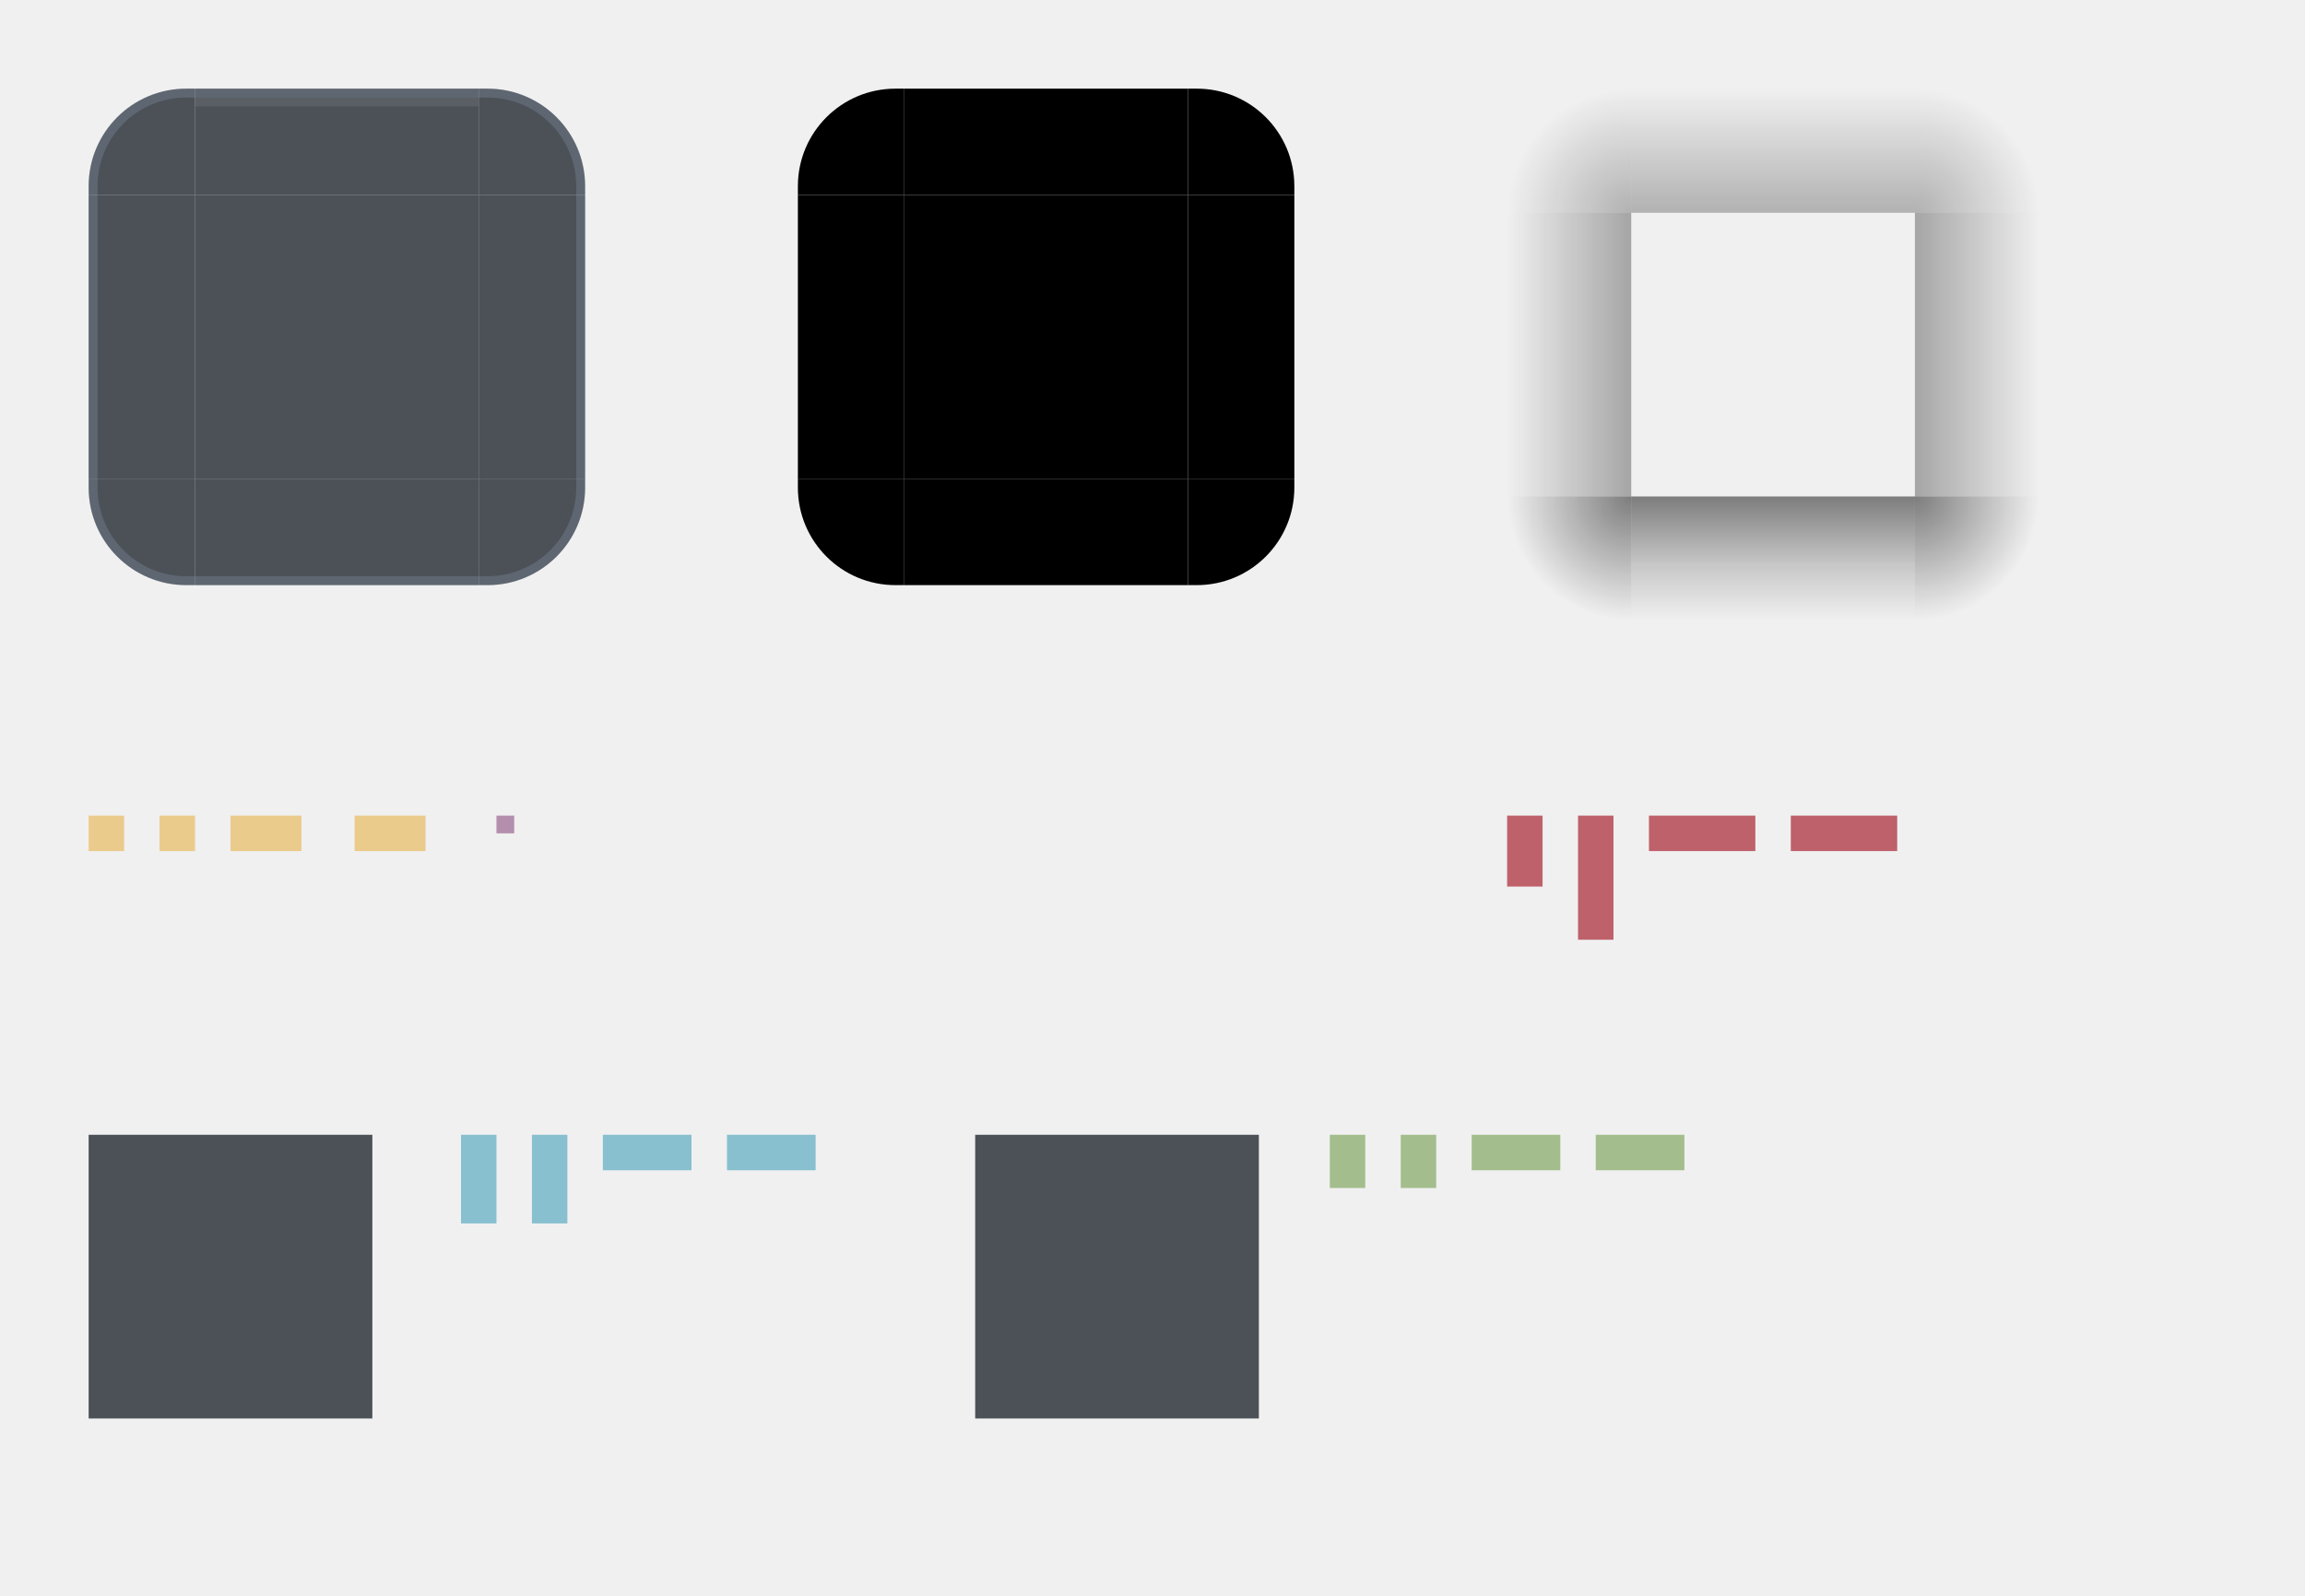
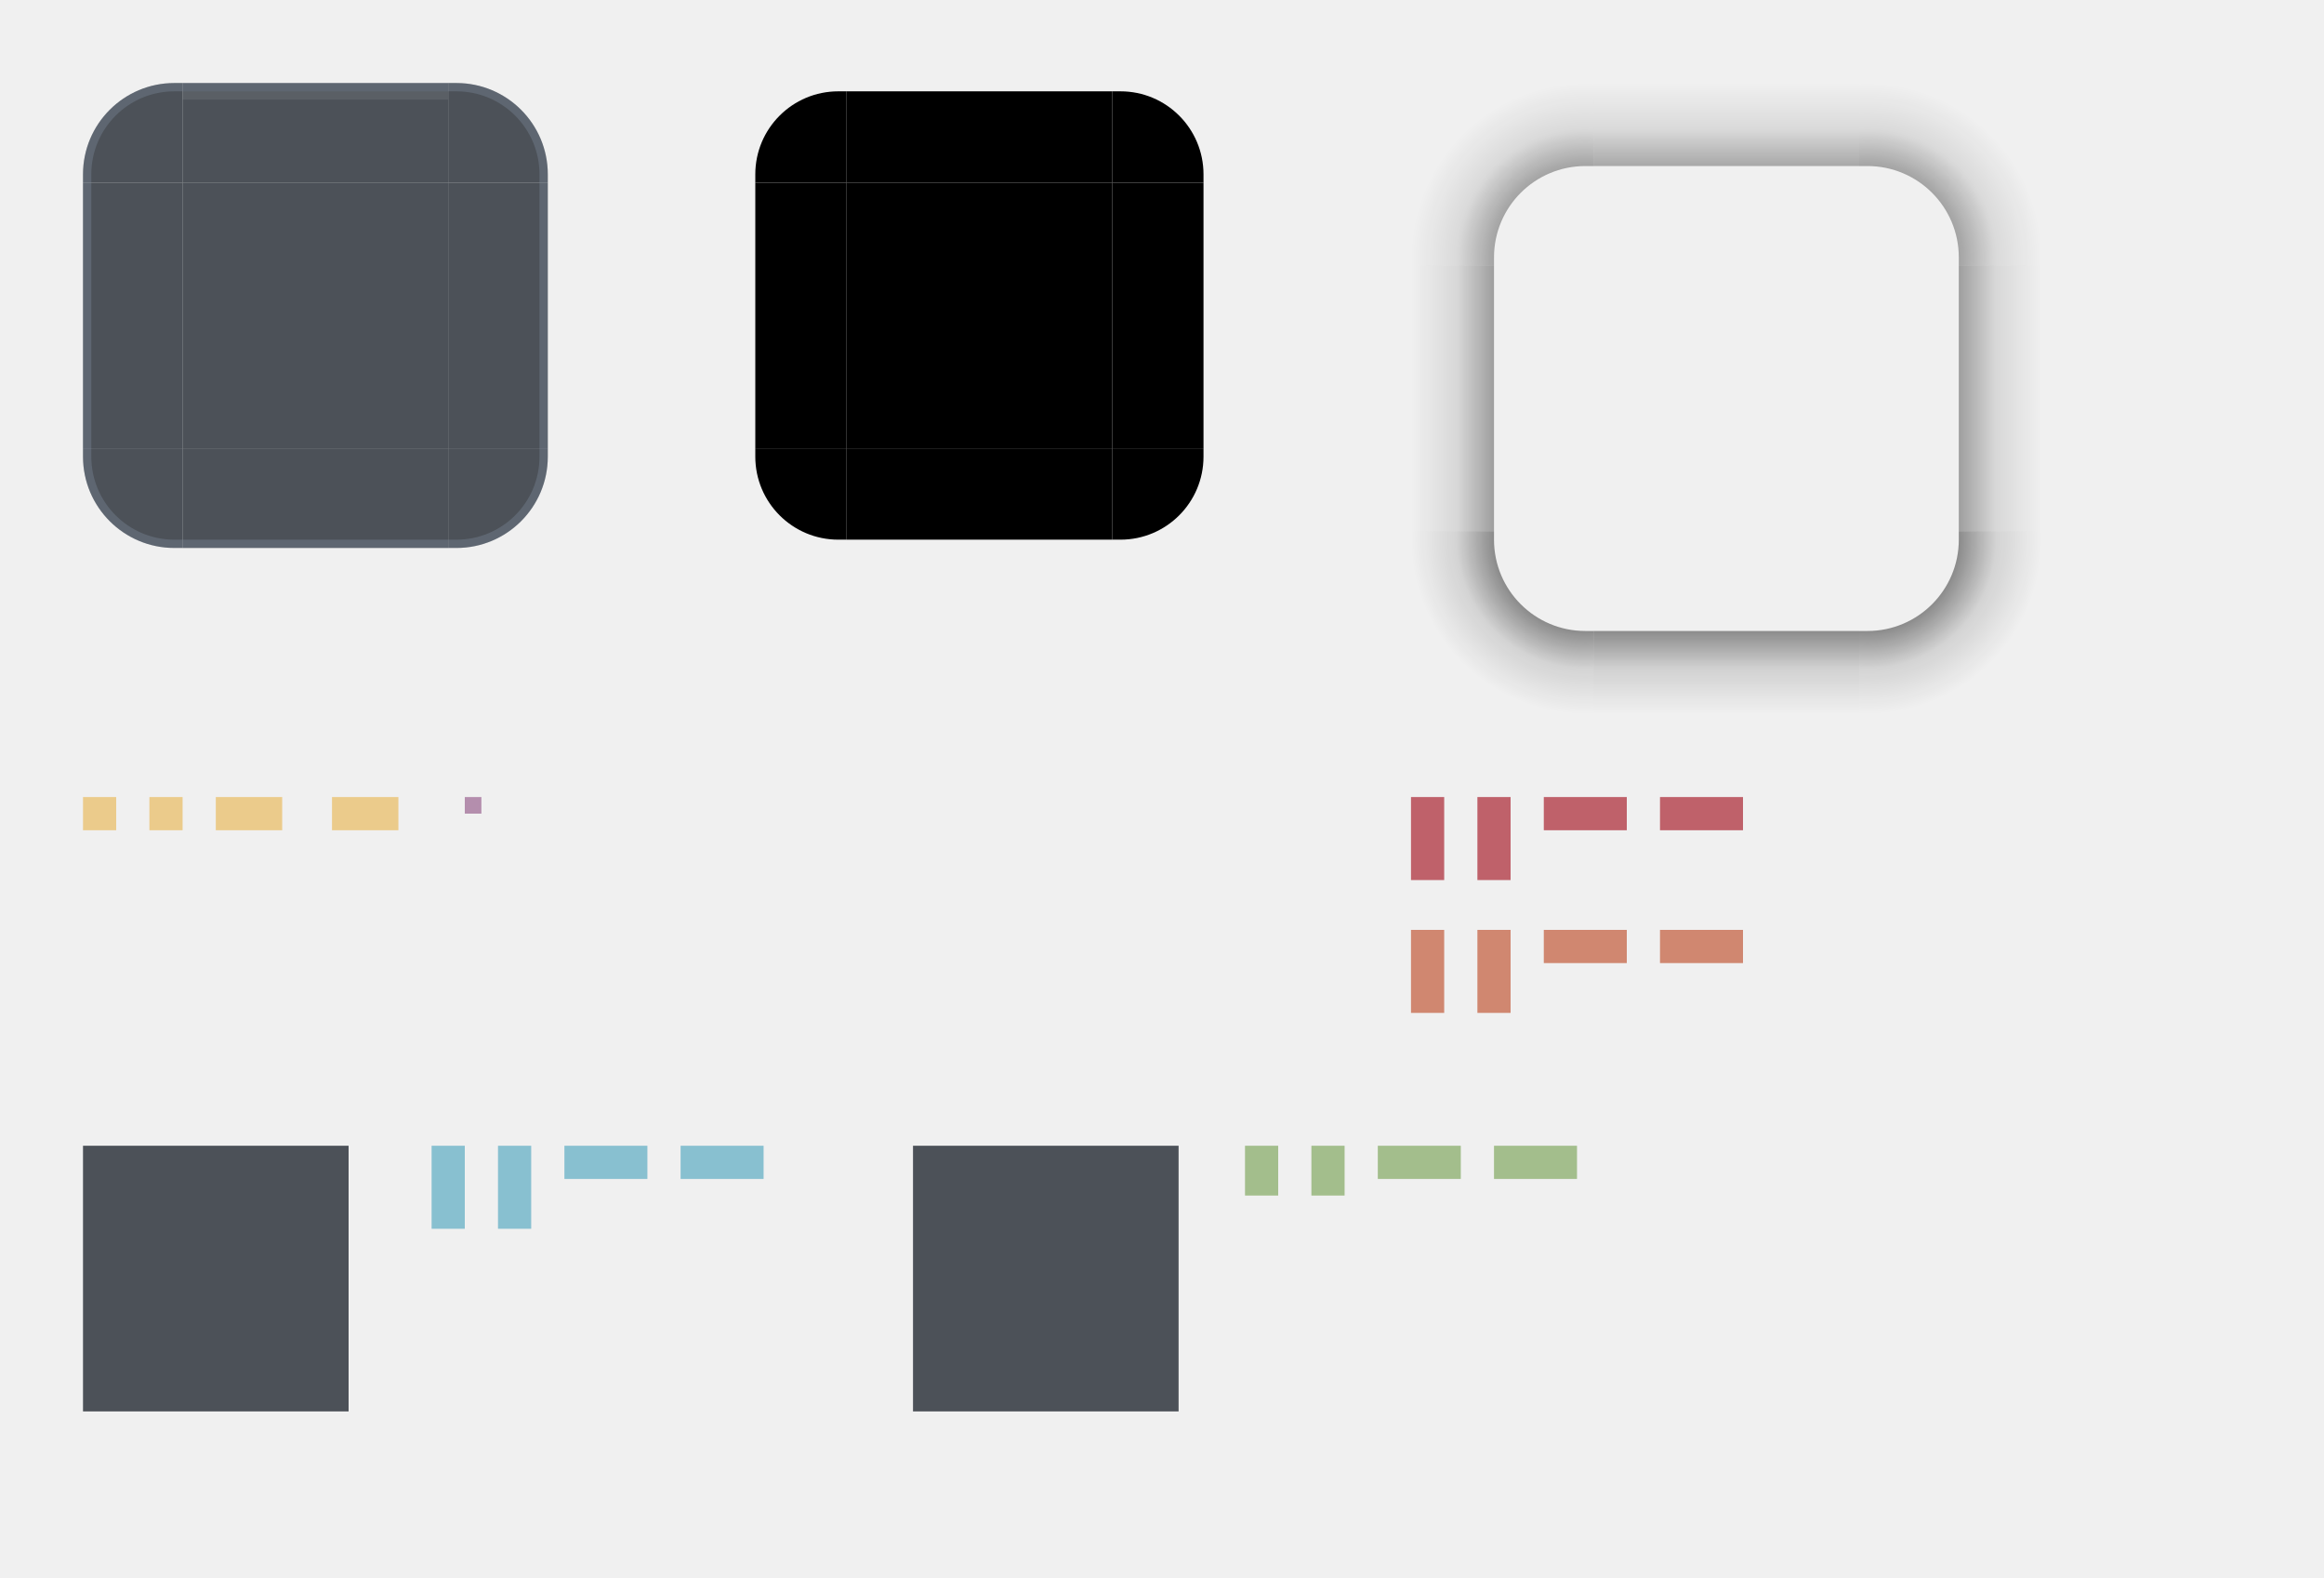
- <svg xmlns="http://www.w3.org/2000/svg" width="260" height="180" viewBox="0 0 260 180">
+ <svg xmlns="http://www.w3.org/2000/svg" width="280" height="190" viewBox="0 0 280 190">
  <defs>
    <linearGradient id="shTop" x1="0" y1="1" x2="0" y2="0">
-       <stop offset="0%" stop-color="#000000" stop-opacity="0.26" />
+       <stop offset="0%" stop-color="#000000" stop-opacity="0.30" />
+       <stop offset="45%" stop-color="#000000" stop-opacity="0.09" />
      <stop offset="100%" stop-color="#000000" stop-opacity="0" />
    </linearGradient>
    <linearGradient id="shBottom" x1="0" y1="0" x2="0" y2="1">
-       <stop offset="0%" stop-color="#000000" stop-opacity="0.48" />
-       <stop offset="55%" stop-color="#000000" stop-opacity="0.17" />
+       <stop offset="0%" stop-color="#000000" stop-opacity="0.42" />
+       <stop offset="45%" stop-color="#000000" stop-opacity="0.13" />
      <stop offset="100%" stop-color="#000000" stop-opacity="0" />
    </linearGradient>
    <linearGradient id="shLeft" x1="1" y1="0" x2="0" y2="0">
-       <stop offset="0%" stop-color="#000000" stop-opacity="0.31" />
+       <stop offset="0%" stop-color="#000000" stop-opacity="0.34" />
+       <stop offset="45%" stop-color="#000000" stop-opacity="0.10" />
      <stop offset="100%" stop-color="#000000" stop-opacity="0" />
    </linearGradient>
    <linearGradient id="shRight" x1="0" y1="0" x2="1" y2="0">
-       <stop offset="0%" stop-color="#000000" stop-opacity="0.31" />
+       <stop offset="0%" stop-color="#000000" stop-opacity="0.34" />
+       <stop offset="45%" stop-color="#000000" stop-opacity="0.10" />
      <stop offset="100%" stop-color="#000000" stop-opacity="0" />
    </linearGradient>
-     <radialGradient id="shTL" cx="1" cy="1" r="1">
-       <stop offset="0%" stop-color="#000000" stop-opacity="0.26" />
+     <radialGradient id="shTL" gradientUnits="userSpaceOnUse" cx="191" cy="31" r="21">
+       <stop offset="52.4%" stop-color="#000000" stop-opacity="0.32" />
+       <stop offset="73.8%" stop-color="#000000" stop-opacity="0.09" />
      <stop offset="100%" stop-color="#000000" stop-opacity="0" />
    </radialGradient>
-     <radialGradient id="shTR" cx="0" cy="1" r="1">
-       <stop offset="0%" stop-color="#000000" stop-opacity="0.26" />
+     <radialGradient id="shTR" gradientUnits="userSpaceOnUse" cx="225" cy="31" r="21">
+       <stop offset="52.4%" stop-color="#000000" stop-opacity="0.32" />
+       <stop offset="73.8%" stop-color="#000000" stop-opacity="0.09" />
      <stop offset="100%" stop-color="#000000" stop-opacity="0" />
    </radialGradient>
-     <radialGradient id="shBL" cx="1" cy="0" r="1">
-       <stop offset="0%" stop-color="#000000" stop-opacity="0.48" />
+     <radialGradient id="shBL" gradientUnits="userSpaceOnUse" cx="191" cy="65" r="21">
+       <stop offset="52.4%" stop-color="#000000" stop-opacity="0.42" />
+       <stop offset="73.8%" stop-color="#000000" stop-opacity="0.12" />
      <stop offset="100%" stop-color="#000000" stop-opacity="0" />
    </radialGradient>
-     <radialGradient id="shBR" cx="0" cy="0" r="1">
-       <stop offset="0%" stop-color="#000000" stop-opacity="0.48" />
+     <radialGradient id="shBR" gradientUnits="userSpaceOnUse" cx="225" cy="65" r="21">
+       <stop offset="52.4%" stop-color="#000000" stop-opacity="0.42" />
+       <stop offset="73.8%" stop-color="#000000" stop-opacity="0.12" />
      <stop offset="100%" stop-color="#000000" stop-opacity="0" />
    </radialGradient>
  </defs>
  <g id="topleft">
    <rect x="10" y="10" width="12" height="12" fill="none" />
    <path d="M 10,21 A 11,11 0 0 1 21,10 L 22,10 L 22,22 L 10,22 Z" fill="#141a24" fill-opacity="0.74" />
    <path d="M 10,21 A 11,11 0 0 1 21,10 L 22,10 L 22,11 L 21,11 A 10,10 0 0 0 11,21 L 11,22 L 10,22 Z" fill="#bad2ee" fill-opacity="0.17" />
  </g>
  <g id="top">
    <rect x="22" y="10" width="32" height="12" fill="#141a24" fill-opacity="0.74" />
    <rect x="22" y="10" width="32" height="1" fill="#bad2ee" fill-opacity="0.17" />
    <rect x="22" y="11" width="32" height="1" fill="#ffffff" fill-opacity="0.08" />
  </g>
  <g id="topright">
    <rect x="54" y="10" width="12" height="12" fill="none" />
    <path d="M 54,10 L 55,10 A 11,11 0 0 1 66,21 L 66,22 L 54,22 Z" fill="#141a24" fill-opacity="0.74" />
    <path d="M 54,10 L 55,10 A 11,11 0 0 1 66,21 L 66,22 L 65,22 L 65,21 A 10,10 0 0 0 55,11 L 54,11 Z" fill="#bad2ee" fill-opacity="0.17" />
  </g>
  <g id="left">
    <rect x="10" y="22" width="12" height="32" fill="#141a24" fill-opacity="0.74" />
    <rect x="10" y="22" width="1" height="32" fill="#bad2ee" fill-opacity="0.17" />
  </g>
  <rect id="center" x="22" y="22" width="32" height="32" fill="#141a24" fill-opacity="0.74" />
  <g id="right">
    <rect x="54" y="22" width="12" height="32" fill="#141a24" fill-opacity="0.74" />
    <rect x="65" y="22" width="1" height="32" fill="#bad2ee" fill-opacity="0.17" />
  </g>
  <g id="bottomleft">
    <rect x="10" y="54" width="12" height="12" fill="none" />
    <path d="M 10,54 L 22,54 L 22,66 L 21,66 A 11,11 0 0 1 10,55 Z" fill="#141a24" fill-opacity="0.74" />
    <path d="M 10,54 L 11,54 L 11,55 A 10,10 0 0 0 21,65 L 22,65 L 22,66 L 21,66 A 11,11 0 0 1 10,55 Z" fill="#bad2ee" fill-opacity="0.17" />
  </g>
  <g id="bottom">
    <rect x="22" y="54" width="32" height="12" fill="#141a24" fill-opacity="0.74" />
    <rect x="22" y="65" width="32" height="1" fill="#bad2ee" fill-opacity="0.17" />
  </g>
  <g id="bottomright">
    <rect x="54" y="54" width="12" height="12" fill="none" />
    <path d="M 54,54 L 66,54 L 66,55 A 11,11 0 0 1 55,66 L 54,66 Z" fill="#141a24" fill-opacity="0.74" />
    <path d="M 65,54 L 66,54 L 66,55 A 11,11 0 0 1 55,66 L 54,66 L 54,65 L 55,65 A 10,10 0 0 0 65,55 Z" fill="#bad2ee" fill-opacity="0.17" />
  </g>
  <g id="mask-topleft">
    <rect x="90" y="10" width="12" height="12" fill="none" />
-     <path d="M 90,21 A 11,11 0 0 1 101,10 L 102,10 L 102,22 L 90,22 Z" fill="#000000" />
+     <path d="M 91,21 A 10,10 0 0 1 101,11 L 102,11 L 102,22 L 91,22 Z" fill="#000000" />
  </g>
-   <rect id="mask-top" x="102" y="10" width="32" height="12" fill="#000000" />
+   <g id="mask-top">
+     <rect x="102" y="10" width="32" height="12" fill="none" />
+     <rect x="102" y="11" width="32" height="11" fill="#000000" />
+   </g>
  <g id="mask-topright">
    <rect x="134" y="10" width="12" height="12" fill="none" />
-     <path d="M 134,10 L 135,10 A 11,11 0 0 1 146,21 L 146,22 L 134,22 Z" fill="#000000" />
+     <path d="M 134,11 L 135,11 A 10,10 0 0 1 145,21 L 145,22 L 134,22 Z" fill="#000000" />
  </g>
-   <rect id="mask-left" x="90" y="22" width="12" height="32" fill="#000000" />
+   <g id="mask-left">
+     <rect x="90" y="22" width="12" height="32" fill="none" />
+     <rect x="91" y="22" width="11" height="32" fill="#000000" />
+   </g>
  <rect id="mask-center" x="102" y="22" width="32" height="32" fill="#000000" />
-   <rect id="mask-right" x="134" y="22" width="12" height="32" fill="#000000" />
+   <g id="mask-right">
+     <rect x="134" y="22" width="12" height="32" fill="none" />
+     <rect x="134" y="22" width="11" height="32" fill="#000000" />
+   </g>
  <g id="mask-bottomleft">
    <rect x="90" y="54" width="12" height="12" fill="none" />
-     <path d="M 90,54 L 102,54 L 102,66 L 101,66 A 11,11 0 0 1 90,55 Z" fill="#000000" />
+     <path d="M 91,54 L 102,54 L 102,65 L 101,65 A 10,10 0 0 1 91,55 Z" fill="#000000" />
  </g>
-   <rect id="mask-bottom" x="102" y="54" width="32" height="12" fill="#000000" />
+   <g id="mask-bottom">
+     <rect x="102" y="54" width="32" height="12" fill="none" />
+     <rect x="102" y="54" width="32" height="11" fill="#000000" />
+   </g>
  <g id="mask-bottomright">
    <rect x="134" y="54" width="12" height="12" fill="none" />
-     <path d="M 134,54 L 146,54 L 146,55 A 11,11 0 0 1 135,66 L 134,66 Z" fill="#000000" />
+     <path d="M 134,54 L 145,54 L 145,55 A 10,10 0 0 1 135,65 L 134,65 Z" fill="#000000" />
  </g>
-   <rect id="shadow-topleft" x="170" y="10" width="14" height="14" fill="url(#shTL)" />
-   <rect id="shadow-top" x="184" y="10" width="32" height="14" fill="url(#shTop)" />
-   <rect id="shadow-topright" x="216" y="10" width="14" height="14" fill="url(#shTR)" />
-   <rect id="shadow-left" x="170" y="24" width="14" height="32" fill="url(#shLeft)" />
-   <rect id="shadow-center" x="184" y="24" width="32" height="32" fill="#000000" fill-opacity="0" />
-   <rect id="shadow-right" x="216" y="24" width="14" height="32" fill="url(#shRight)" />
-   <rect id="shadow-bottomleft" x="170" y="56" width="14" height="14" fill="url(#shBL)" />
-   <rect id="shadow-bottom" x="184" y="56" width="32" height="14" fill="url(#shBottom)" />
-   <rect id="shadow-bottomright" x="216" y="56" width="14" height="14" fill="url(#shBR)" />
-   <rect id="shadow-hint-top-margin" x="170" y="92" width="4" height="8" fill="#bf616a" />
-   <rect id="shadow-hint-bottom-margin" x="178" y="92" width="4" height="14" fill="#bf616a" />
-   <rect id="shadow-hint-left-margin" x="186" y="92" width="12" height="4" fill="#bf616a" />
-   <rect id="shadow-hint-right-margin" x="202" y="92" width="12" height="4" fill="#bf616a" />
-   <rect id="hint-top-margin" x="10" y="92" width="4" height="4" fill="#ebcb8b" />
-   <rect id="hint-bottom-margin" x="18" y="92" width="4" height="4" fill="#ebcb8b" />
-   <rect id="hint-left-margin" x="26" y="92" width="8" height="4" fill="#ebcb8b" />
-   <rect id="hint-right-margin" x="40" y="92" width="8" height="4" fill="#ebcb8b" />
-   <rect id="hint-stretch-borders" x="56" y="92" width="2" height="2" fill="#b48ead" />
-   <rect id="floating-center" x="10" y="128" width="32" height="32" fill="#141a24" fill-opacity="0.74" />
-   <rect id="floating-hint-top-margin" x="52" y="128" width="4" height="10" fill="#88c0d0" />
-   <rect id="floating-hint-bottom-margin" x="60" y="128" width="4" height="10" fill="#88c0d0" />
-   <rect id="floating-hint-left-margin" x="68" y="128" width="10" height="4" fill="#88c0d0" />
-   <rect id="floating-hint-right-margin" x="82" y="128" width="10" height="4" fill="#88c0d0" />
-   <rect id="thick-center" x="110" y="128" width="32" height="32" fill="#141a24" fill-opacity="0.74" />
-   <rect id="thick-hint-top-margin" x="150" y="128" width="4" height="6" fill="#a3be8c" />
-   <rect id="thick-hint-bottom-margin" x="158" y="128" width="4" height="6" fill="#a3be8c" />
-   <rect id="thick-hint-left-margin" x="166" y="128" width="10" height="4" fill="#a3be8c" />
-   <rect id="thick-hint-right-margin" x="180" y="128" width="10" height="4" fill="#a3be8c" />
+   <g id="shadow-topleft">
+     <rect x="170" y="10" width="22" height="22" fill="none" />
+     <path d="M 170,31 A 21,21 0 0 1 191,10 L 192,10 L 192,20 L 191,20 A 11,11 0 0 0 180,31 L 180,32 L 170,32 Z" fill="url(#shTL)" />
+   </g>
+   <g id="shadow-top">
+     <rect x="192" y="10" width="32" height="22" fill="none" />
+     <rect x="192" y="10" width="32" height="10" fill="url(#shTop)" />
+   </g>
+   <g id="shadow-topright">
+     <rect x="224" y="10" width="22" height="22" fill="none" />
+     <path d="M 224,10 L 225,10 A 21,21 0 0 1 246,31 L 246,32 L 236,32 L 236,31 A 11,11 0 0 0 225,20 L 224,20 Z" fill="url(#shTR)" />
+   </g>
+   <g id="shadow-left">
+     <rect x="170" y="32" width="22" height="32" fill="none" />
+     <rect x="170" y="32" width="10" height="32" fill="url(#shLeft)" />
+   </g>
+   <rect id="shadow-center" x="192" y="32" width="32" height="32" fill="#000000" fill-opacity="0" />
+   <g id="shadow-right">
+     <rect x="224" y="32" width="22" height="32" fill="none" />
+     <rect x="236" y="32" width="10" height="32" fill="url(#shRight)" />
+   </g>
+   <g id="shadow-bottomleft">
+     <rect x="170" y="64" width="22" height="22" fill="none" />
+     <path d="M 170,64 L 180,64 L 180,65 A 11,11 0 0 0 191,76 L 192,76 L 192,86 L 191,86 A 21,21 0 0 1 170,65 Z" fill="url(#shBL)" />
+   </g>
+   <g id="shadow-bottom">
+     <rect x="192" y="64" width="32" height="22" fill="none" />
+     <rect x="192" y="76" width="32" height="10" fill="url(#shBottom)" />
+   </g>
+   <g id="shadow-bottomright">
+     <rect x="224" y="64" width="22" height="22" fill="none" />
+     <path d="M 236,64 L 246,64 L 246,65 A 21,21 0 0 1 225,86 L 224,86 L 224,76 L 225,76 A 11,11 0 0 0 236,65 Z" fill="url(#shBR)" />
+   </g>
+   <rect id="shadow-hint-top-margin" x="170" y="96" width="4" height="10" fill="#bf616a" />
+   <rect id="shadow-hint-bottom-margin" x="178" y="96" width="4" height="10" fill="#bf616a" />
+   <rect id="shadow-hint-left-margin" x="186" y="96" width="10" height="4" fill="#bf616a" />
+   <rect id="shadow-hint-right-margin" x="200" y="96" width="10" height="4" fill="#bf616a" />
+   <rect id="shadow-hint-top-inset" x="170" y="112" width="4" height="10" fill="#d08770" />
+   <rect id="shadow-hint-bottom-inset" x="178" y="112" width="4" height="10" fill="#d08770" />
+   <rect id="shadow-hint-left-inset" x="186" y="112" width="10" height="4" fill="#d08770" />
+   <rect id="shadow-hint-right-inset" x="200" y="112" width="10" height="4" fill="#d08770" />
+   <rect id="hint-top-margin" x="10" y="96" width="4" height="4" fill="#ebcb8b" />
+   <rect id="hint-bottom-margin" x="18" y="96" width="4" height="4" fill="#ebcb8b" />
+   <rect id="hint-left-margin" x="26" y="96" width="8" height="4" fill="#ebcb8b" />
+   <rect id="hint-right-margin" x="40" y="96" width="8" height="4" fill="#ebcb8b" />
+   <rect id="hint-stretch-borders" x="56" y="96" width="2" height="2" fill="#b48ead" />
+   <rect id="floating-center" x="10" y="138" width="32" height="32" fill="#141a24" fill-opacity="0.74" />
+   <rect id="floating-hint-top-margin" x="52" y="138" width="4" height="10" fill="#88c0d0" />
+   <rect id="floating-hint-bottom-margin" x="60" y="138" width="4" height="10" fill="#88c0d0" />
+   <rect id="floating-hint-left-margin" x="68" y="138" width="10" height="4" fill="#88c0d0" />
+   <rect id="floating-hint-right-margin" x="82" y="138" width="10" height="4" fill="#88c0d0" />
+   <rect id="thick-center" x="110" y="138" width="32" height="32" fill="#141a24" fill-opacity="0.74" />
+   <rect id="thick-hint-top-margin" x="150" y="138" width="4" height="6" fill="#a3be8c" />
+   <rect id="thick-hint-bottom-margin" x="158" y="138" width="4" height="6" fill="#a3be8c" />
+   <rect id="thick-hint-left-margin" x="166" y="138" width="10" height="4" fill="#a3be8c" />
+   <rect id="thick-hint-right-margin" x="180" y="138" width="10" height="4" fill="#a3be8c" />
</svg>
